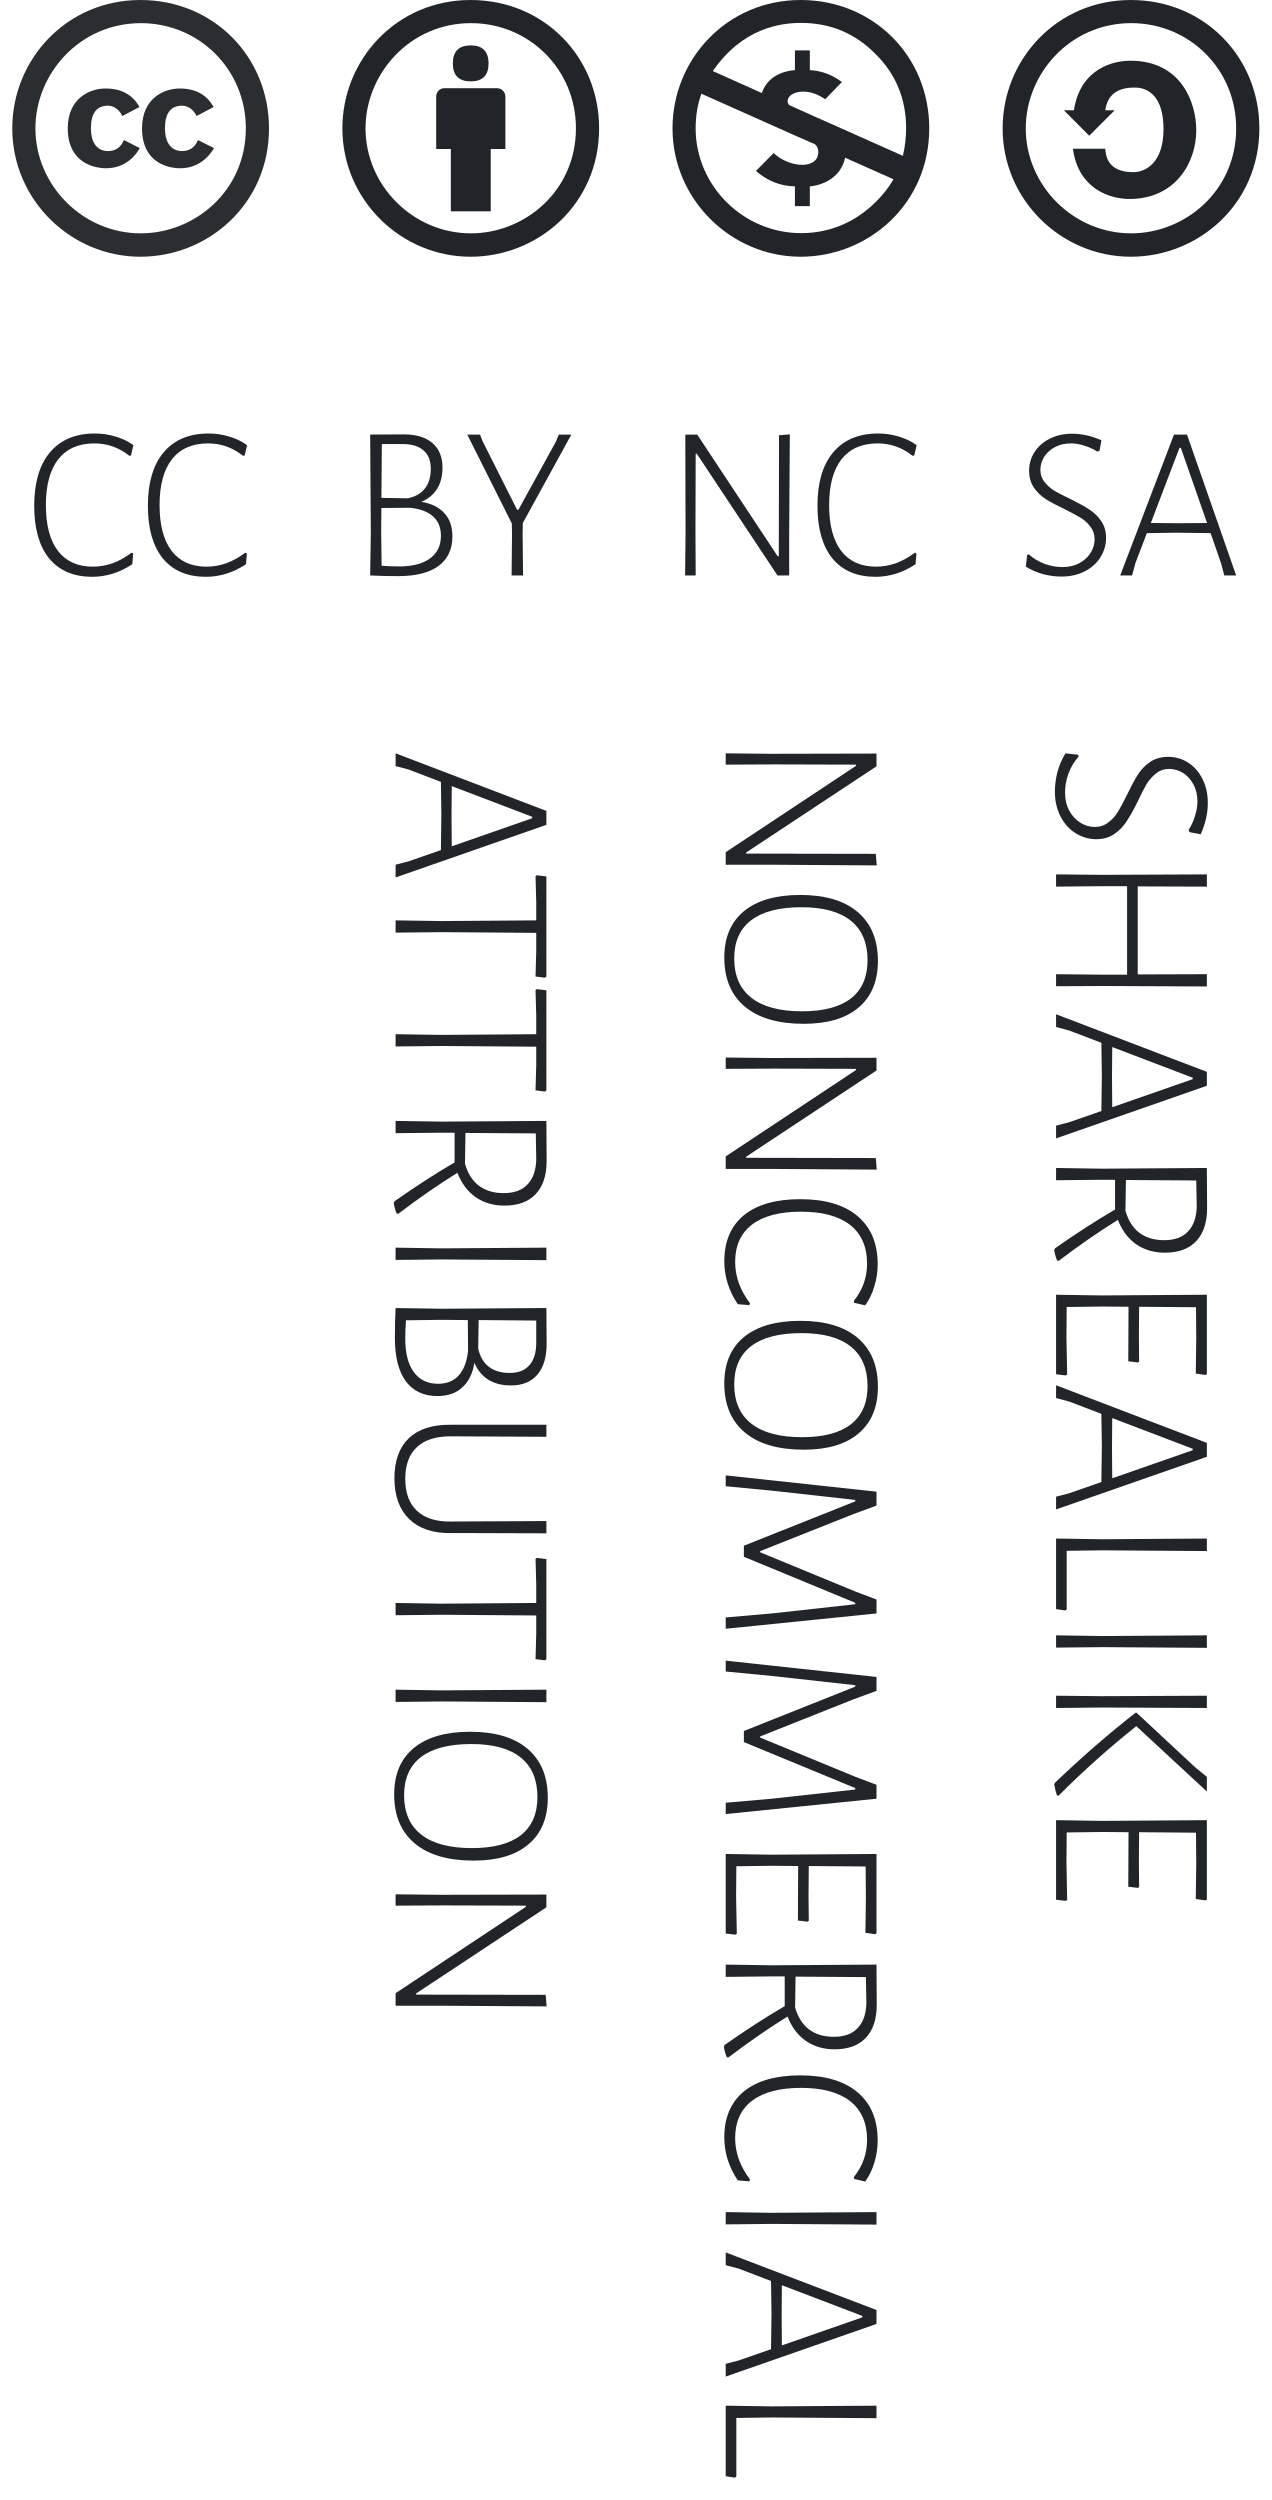
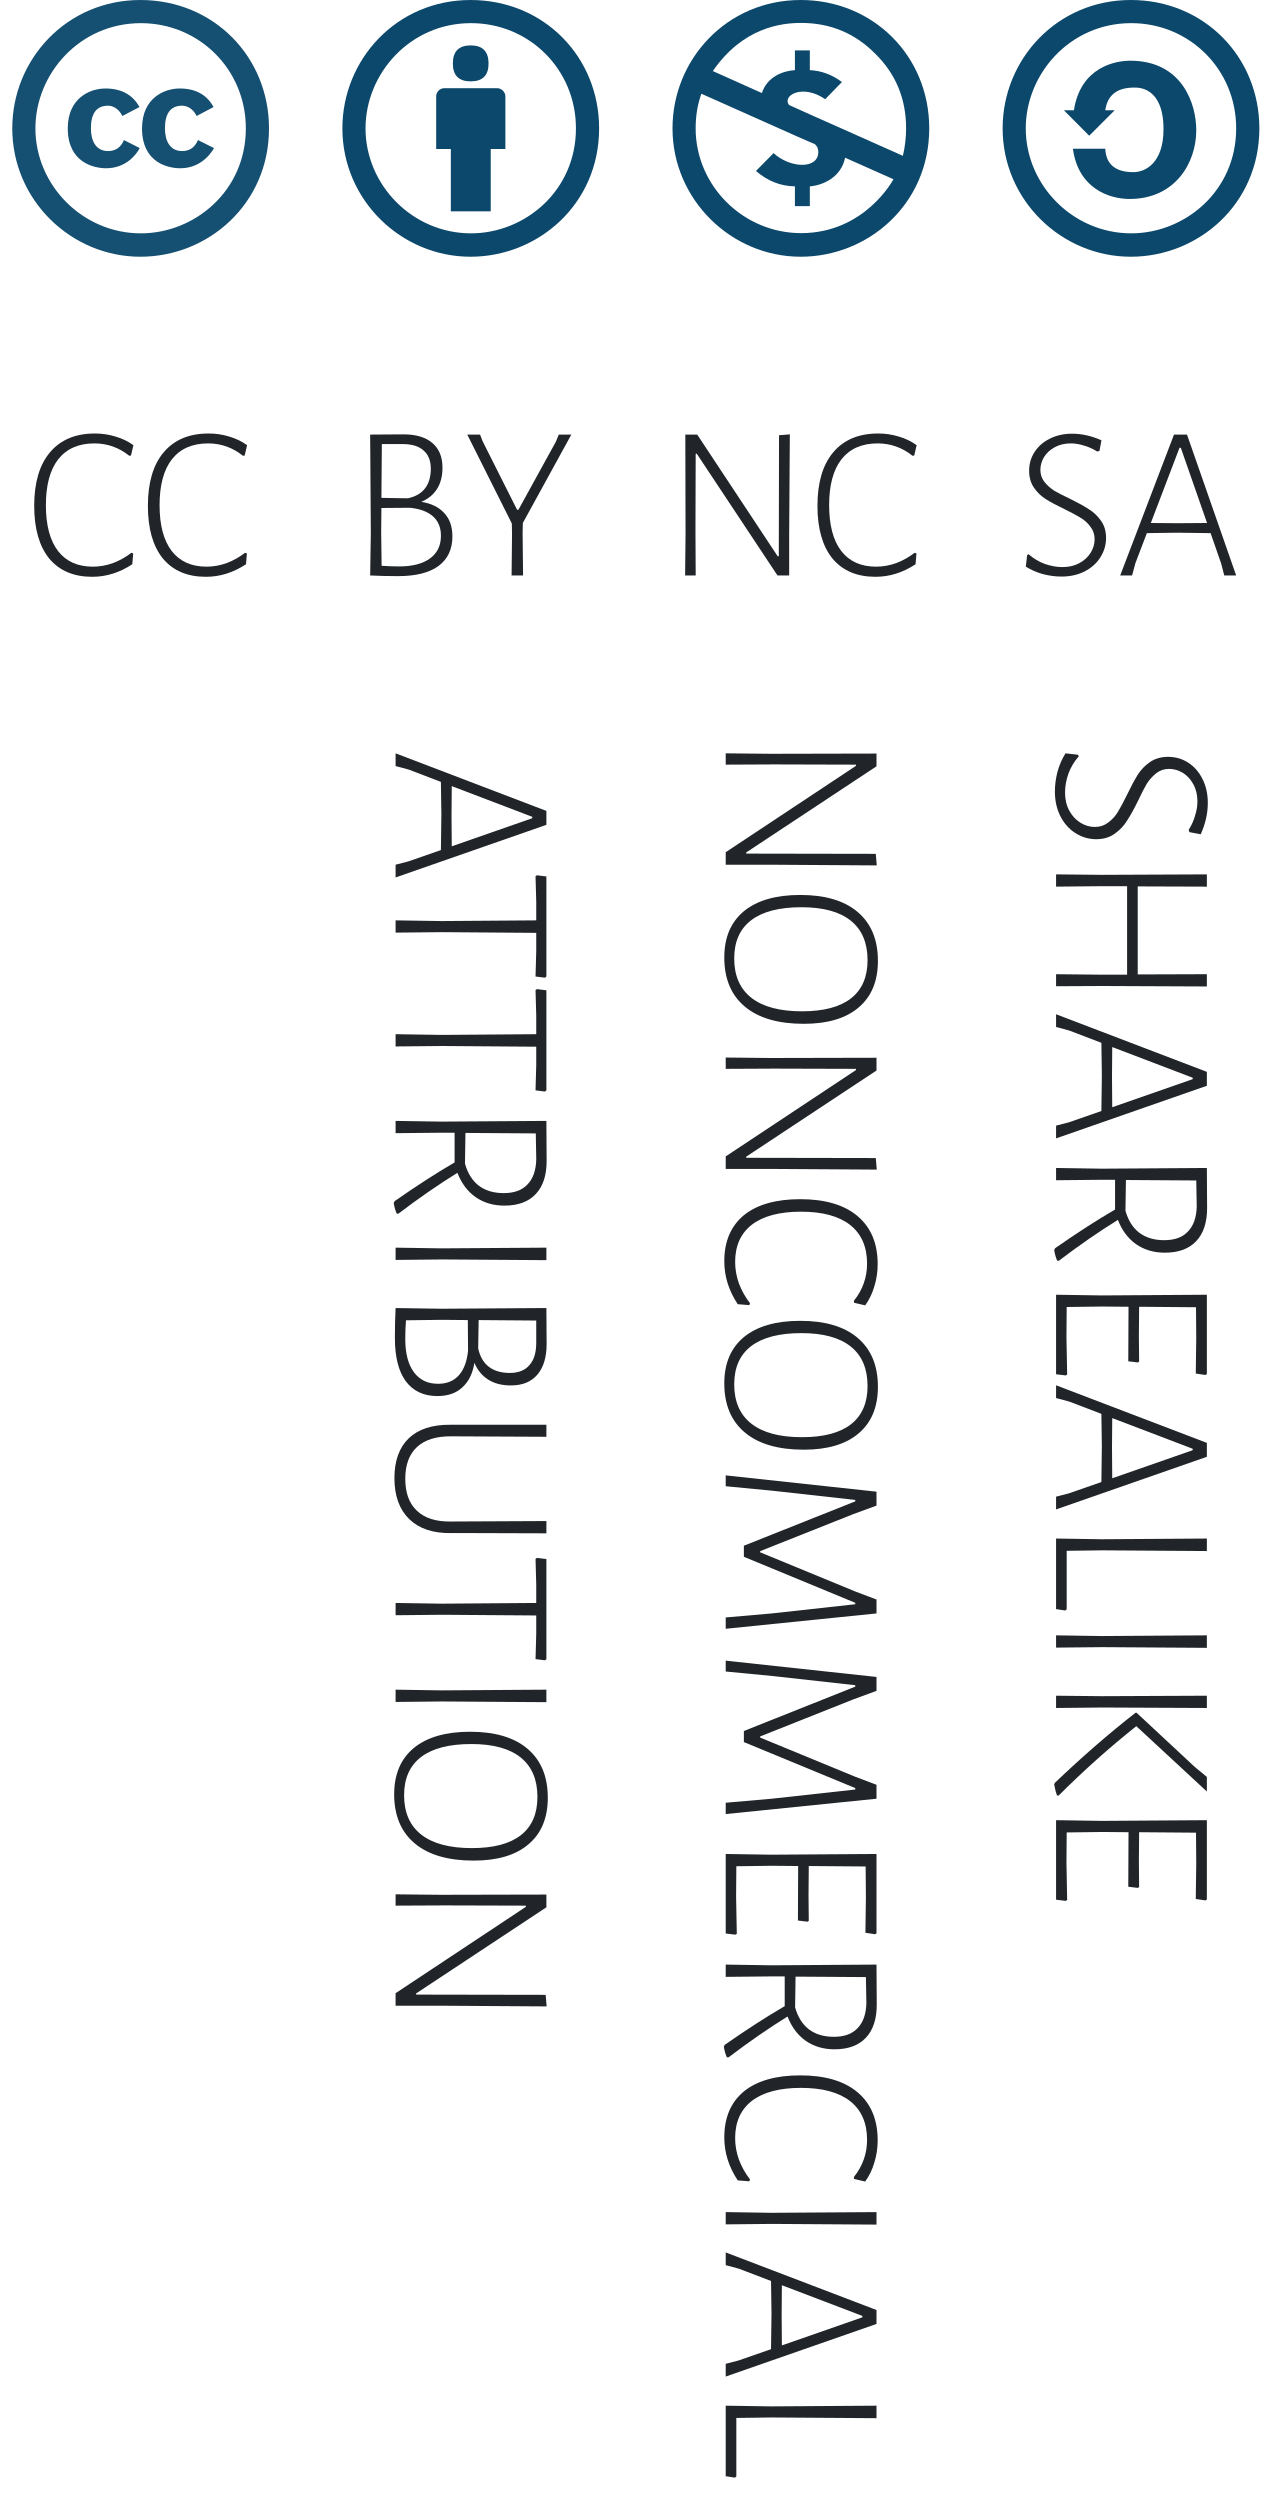
<svg xmlns="http://www.w3.org/2000/svg" width="147mm" height="289mm" viewBox="0 0 147 289" version="1.1" id="svg8">
  <defs id="defs2" />
  <g id="layer1" transform="translate(0,-8)">
    <g id="g2557" transform="matrix(0.4291124,0,0,0.4291124,-485.1733,-186.9193)">
      <g id="g4553" transform="translate(766.7155,18.64305)">
        <g id="g4587">
-           <path style="opacity:0.96;fill:#212529;fill-opacity:1;stroke-width:0.139" d="m 401.512,464.435 -4.632,2.41 c -1.315,-2.73 -3.519,-2.779 -3.829,-2.779 -3.086,0 -4.632,2.037 -4.632,6.113 0,3.287 1.284,6.113 4.632,6.113 2.018,0 3.437,-0.989 4.263,-2.965 l 4.26,2.161 c -0.86,1.605 -3.582,5.435 -9.078,5.435 -3.151,0 -10.313,-1.439 -10.313,-10.744 0,-8.184 5.996,-10.745 10.128,-10.745 4.284,-0.002 7.349,1.666 9.202,5 z m 19.947,0 -4.571,2.41 c -1.325,-2.757 -3.586,-2.779 -3.89,-2.779 -3.087,0 -4.632,2.037 -4.632,6.113 0,3.284 1.287,6.113 4.632,6.113 2.015,0 3.437,-0.989 4.259,-2.965 l 4.323,2.161 c -0.293,0.523 -2.983,5.435 -9.076,5.435 -3.164,0 -10.313,-1.376 -10.313,-10.744 0,-8.181 5.992,-10.745 10.128,-10.745 4.282,-0.002 7.332,1.666 9.142,5 z m -19.706,-28.839 c -19.915,0 -34.52,16.044 -34.52,34.581 0,19.311 15.84,34.581 34.52,34.581 18.118,0 34.643,-14.065 34.643,-34.581 0,-19.225 -14.867,-34.581 -34.643,-34.581 z m 0.121,62.861 c -15.693,0 -28.404,-12.974 -28.404,-28.28 0,-14.7 11.912,-28.344 28.407,-28.344 15.691,0 28.281,12.474 28.281,28.343 -0.002,16.969 -13.899,28.281 -28.284,28.281 z" id="path958-7" />
-           <path style="fill:#212529;fill-opacity:1;stroke-width:0.139" d="m 500.075,461.587 v 14.139 h -3.946 v 16.803 h -10.751 v -16.789 h -3.946 v -14.153 c 0,-0.614 0.223,-1.143 0.641,-1.576 0.432,-0.432 0.962,-0.655 1.576,-0.655 h 14.209 c 0.572,0 1.088,0.223 1.548,0.655 0.432,0.446 0.669,0.962 0.669,1.576 z m -14.153,-8.882 c 0,-3.249 1.604,-4.88 4.811,-4.88 3.207,0 4.811,1.631 4.811,4.88 0,3.207 -1.604,4.811 -4.811,4.811 -3.207,0 -4.811,-1.604 -4.811,-4.811 z m 4.769,-17.109 c 19.773,0 34.637,15.352 34.637,34.581 0,20.512 -16.524,34.581 -34.637,34.581 -18.685,0 -34.526,-15.269 -34.526,-34.581 0,-18.532 14.599,-34.581 34.526,-34.581 z m 0.112,6.233 c -16.482,0 -28.404,13.651 -28.404,28.348 0,15.311 12.717,28.279 28.404,28.279 14.39,0 28.279,-11.309 28.279,-28.279 0.014,-15.868 -12.578,-28.348 -28.279,-28.348 z" id="path815-7" />
-           <path style="fill:#212529;fill-opacity:1;stroke-width:0.139" d="m 579.622,435.595 c 19.494,0 34.637,15.046 34.637,34.581 0,20.526 -16.524,34.581 -34.637,34.581 -18.755,0 -34.526,-15.45 -34.526,-34.581 0,-18.532 14.599,-34.581 34.526,-34.581 z m -26.745,25.253 c -1.032,2.845 -1.548,5.954 -1.548,9.329 0,15.464 12.842,28.223 28.404,28.223 17.068,0 24.709,-14.195 24.89,-14.516 l -13.024,-5.801 c -1.074,5.173 -5.745,7.39 -9.51,7.725 v 5.313 h -4.016 v -5.327 c -3.835,-0.042 -7.335,-1.422 -10.5,-4.141 l 4.755,-4.811 c 4.42,4.1 12.048,4.434 12.048,-0.307 0,-0.865 -0.307,-1.562 -0.92,-2.106 -1.98,-0.837 -0.251,-0.014 -30.579,-13.582 z m 26.856,-19.076 c -5.355,0 -15.673,1.213 -23.775,12.968 l 13.219,5.926 c 1.394,-4.365 5.633,-5.982 8.896,-6.177 v -5.313 h 4.016 v 5.313 c 3.165,0.167 6.052,1.241 8.645,3.207 l -4.504,4.629 c -5.954,-4.169 -11.643,-1.116 -9.761,1.548 7.446,3.361 6.108,2.761 12.968,5.801 l 17.723,7.906 c 0.572,-2.426 0.865,-4.894 0.865,-7.404 0,-7.948 -2.761,-14.641 -8.269,-20.066 -5.48,-5.564 -12.159,-8.339 -20.024,-8.339 z" id="path848-6" />
-           <path style="fill:#212529;fill-opacity:1;stroke-width:0.139" d="m 668.554,435.595 c 19.773,0 34.637,15.352 34.637,34.581 0,20.512 -16.524,34.581 -34.637,34.581 -18.685,0 -34.526,-15.269 -34.526,-34.581 0,-18.532 14.599,-34.581 34.526,-34.581 z m 0.112,6.233 c -16.482,0 -28.404,13.651 -28.404,28.348 0,15.311 12.717,28.279 28.404,28.279 14.39,0 28.279,-11.309 28.279,-28.279 0.014,-15.868 -12.578,-28.348 -28.279,-28.348 z m -15.436,23.468 c 1.813,-11.699 11.225,-13.345 15.185,-13.345 13.916,0 17.779,11.504 17.779,18.713 0,8.868 -5.717,18.532 -17.974,18.532 -5.424,0 -13.819,-2.789 -15.255,-13.526 h 8.715 c 0.209,4.197 2.733,6.303 7.6,6.303 3.249,0 8.088,-2.538 8.088,-11.546 0,-11.504 -6.847,-11.239 -7.906,-11.239 -4.615,0 -7.209,2.036 -7.781,6.108 h 2.538 l -6.86,6.861 -6.833,-6.861 z" id="path903-0" />
+           <path style="opacity:0.96;fill:#0b486b;fill-opacity:1;stroke-width:0.139" d="m 401.512,464.435 -4.632,2.41 c -1.315,-2.73 -3.519,-2.779 -3.829,-2.779 -3.086,0 -4.632,2.037 -4.632,6.113 0,3.287 1.284,6.113 4.632,6.113 2.018,0 3.437,-0.989 4.263,-2.965 l 4.26,2.161 c -0.86,1.605 -3.582,5.435 -9.078,5.435 -3.151,0 -10.313,-1.439 -10.313,-10.744 0,-8.184 5.996,-10.745 10.128,-10.745 4.284,-0.002 7.349,1.666 9.202,5 z m 19.947,0 -4.571,2.41 c -1.325,-2.757 -3.586,-2.779 -3.89,-2.779 -3.087,0 -4.632,2.037 -4.632,6.113 0,3.284 1.287,6.113 4.632,6.113 2.015,0 3.437,-0.989 4.259,-2.965 l 4.323,2.161 c -0.293,0.523 -2.983,5.435 -9.076,5.435 -3.164,0 -10.313,-1.376 -10.313,-10.744 0,-8.181 5.992,-10.745 10.128,-10.745 4.282,-0.002 7.332,1.666 9.142,5 z m -19.706,-28.839 c -19.915,0 -34.52,16.044 -34.52,34.581 0,19.311 15.84,34.581 34.52,34.581 18.118,0 34.643,-14.065 34.643,-34.581 0,-19.225 -14.867,-34.581 -34.643,-34.581 z m 0.121,62.861 c -15.693,0 -28.404,-12.974 -28.404,-28.28 0,-14.7 11.912,-28.344 28.407,-28.344 15.691,0 28.281,12.474 28.281,28.343 -0.002,16.969 -13.899,28.281 -28.284,28.281 z" id="path958-7" />
+           <path style="fill:#0b486b;fill-opacity:1;stroke-width:0.139" d="m 500.075,461.587 v 14.139 h -3.946 v 16.803 h -10.751 v -16.789 h -3.946 v -14.153 c 0,-0.614 0.223,-1.143 0.641,-1.576 0.432,-0.432 0.962,-0.655 1.576,-0.655 h 14.209 c 0.572,0 1.088,0.223 1.548,0.655 0.432,0.446 0.669,0.962 0.669,1.576 z m -14.153,-8.882 c 0,-3.249 1.604,-4.88 4.811,-4.88 3.207,0 4.811,1.631 4.811,4.88 0,3.207 -1.604,4.811 -4.811,4.811 -3.207,0 -4.811,-1.604 -4.811,-4.811 z m 4.769,-17.109 c 19.773,0 34.637,15.352 34.637,34.581 0,20.512 -16.524,34.581 -34.637,34.581 -18.685,0 -34.526,-15.269 -34.526,-34.581 0,-18.532 14.599,-34.581 34.526,-34.581 z m 0.112,6.233 c -16.482,0 -28.404,13.651 -28.404,28.348 0,15.311 12.717,28.279 28.404,28.279 14.39,0 28.279,-11.309 28.279,-28.279 0.014,-15.868 -12.578,-28.348 -28.279,-28.348 z" id="path815-7" />
+           <path style="fill:#0b486b;fill-opacity:1;stroke-width:0.139" d="m 579.622,435.595 c 19.494,0 34.637,15.046 34.637,34.581 0,20.526 -16.524,34.581 -34.637,34.581 -18.755,0 -34.526,-15.45 -34.526,-34.581 0,-18.532 14.599,-34.581 34.526,-34.581 z m -26.745,25.253 c -1.032,2.845 -1.548,5.954 -1.548,9.329 0,15.464 12.842,28.223 28.404,28.223 17.068,0 24.709,-14.195 24.89,-14.516 l -13.024,-5.801 c -1.074,5.173 -5.745,7.39 -9.51,7.725 v 5.313 h -4.016 v -5.327 c -3.835,-0.042 -7.335,-1.422 -10.5,-4.141 l 4.755,-4.811 c 4.42,4.1 12.048,4.434 12.048,-0.307 0,-0.865 -0.307,-1.562 -0.92,-2.106 -1.98,-0.837 -0.251,-0.014 -30.579,-13.582 z m 26.856,-19.076 c -5.355,0 -15.673,1.213 -23.775,12.968 l 13.219,5.926 c 1.394,-4.365 5.633,-5.982 8.896,-6.177 v -5.313 h 4.016 v 5.313 c 3.165,0.167 6.052,1.241 8.645,3.207 l -4.504,4.629 c -5.954,-4.169 -11.643,-1.116 -9.761,1.548 7.446,3.361 6.108,2.761 12.968,5.801 l 17.723,7.906 c 0.572,-2.426 0.865,-4.894 0.865,-7.404 0,-7.948 -2.761,-14.641 -8.269,-20.066 -5.48,-5.564 -12.159,-8.339 -20.024,-8.339 z" id="path848-6" />
+           <path style="fill:#0b486b;fill-opacity:1;stroke-width:0.139" d="m 668.554,435.595 c 19.773,0 34.637,15.352 34.637,34.581 0,20.512 -16.524,34.581 -34.637,34.581 -18.685,0 -34.526,-15.269 -34.526,-34.581 0,-18.532 14.599,-34.581 34.526,-34.581 z m 0.112,6.233 c -16.482,0 -28.404,13.651 -28.404,28.348 0,15.311 12.717,28.279 28.404,28.279 14.39,0 28.279,-11.309 28.279,-28.279 0.014,-15.868 -12.578,-28.348 -28.279,-28.348 z m -15.436,23.468 c 1.813,-11.699 11.225,-13.345 15.185,-13.345 13.916,0 17.779,11.504 17.779,18.713 0,8.868 -5.717,18.532 -17.974,18.532 -5.424,0 -13.819,-2.789 -15.255,-13.526 h 8.715 c 0.209,4.197 2.733,6.303 7.6,6.303 3.249,0 8.088,-2.538 8.088,-11.546 0,-11.504 -6.847,-11.239 -7.906,-11.239 -4.615,0 -7.209,2.036 -7.781,6.108 h 2.538 l -6.86,6.861 -6.833,-6.861 z" id="path903-0" />
          <g aria-label="CC" transform="matrix(2.227343,0,0,2.227343,-297.8197,283.6908)" style="font-style:normal;font-variant:normal;font-weight:normal;font-stretch:normal;font-size:26.667px;line-height:1;font-family:'Alegreya Sans Light';-inkscape-font-specification:'Alegreya Sans Light, ';text-align:center;letter-spacing:0px;word-spacing:0px;text-anchor:middle;fill:#212529;fill-opacity:1;stroke:none" id="flowRoot6821-8-84">
            <path d="m 308.57,120.629 q 1.307,0 2.507,0.373 1.2,0.347 2.16,1.04 l -0.293,1.253 -0.213,0.027 q -1.867,-1.493 -4.213,-1.493 -2.853,0 -4.373,1.92 -1.493,1.92 -1.493,5.547 0,3.627 1.467,5.547 1.467,1.893 4.213,1.893 1.227,0 2.427,-0.427 1.2,-0.453 2.24,-1.253 l 0.213,0.08 -0.107,1.307 q -2.293,1.52 -4.853,1.52 -3.36,0 -5.2,-2.213 -1.813,-2.24 -1.813,-6.373 0,-4.187 1.893,-6.453 1.92,-2.293 5.44,-2.293 z" style="" id="path289" />
            <path d="m 322.32,120.629 q 1.307,0 2.507,0.373 1.2,0.347 2.16,1.04 l -0.293,1.253 -0.213,0.027 q -1.867,-1.493 -4.213,-1.493 -2.853,0 -4.373,1.92 -1.493,1.92 -1.493,5.547 0,3.627 1.467,5.547 1.467,1.893 4.213,1.893 1.227,0 2.427,-0.427 1.2,-0.453 2.24,-1.253 l 0.213,0.08 -0.107,1.307 q -2.293,1.52 -4.853,1.52 -3.36,0 -5.2,-2.213 -1.813,-2.24 -1.813,-6.373 0,-4.187 1.893,-6.453 1.92,-2.293 5.44,-2.293 z" style="" id="path291" />
          </g>
          <g aria-label="BY" transform="matrix(2.227343,0,0,2.227343,-210.8706,283.6908)" style="font-style:normal;font-variant:normal;font-weight:normal;font-stretch:normal;font-size:26.667px;line-height:1;font-family:'Alegreya Sans Light';-inkscape-font-specification:'Alegreya Sans Light, ';text-align:center;letter-spacing:0px;word-spacing:0px;text-anchor:middle;fill:#212529;fill-opacity:1;stroke:none" id="flowRoot6821-8-0">
            <path d="m 309.022,128.895 q 1.813,0.293 2.773,1.36 0.987,1.04 0.987,2.827 0,2.32 -1.68,3.573 -1.68,1.227 -4.88,1.227 -1.867,0 -3.387,-0.08 l 0.08,-5.173 -0.08,-11.867 4.053,-0.027 q 2.24,0 3.467,1.04 1.227,1.04 1.227,2.987 0,1.547 -0.667,2.587 -0.667,1.04 -1.893,1.547 z m 1.147,-4 q 0,-1.467 -0.88,-2.213 -0.853,-0.773 -2.533,-0.773 h -2.507 l -0.053,6.507 3.2,0.053 q 1.36,-0.293 2.053,-1.173 0.72,-0.907 0.72,-2.4 z m -3.84,11.813 q 2.427,0 3.733,-0.96 1.333,-0.96 1.333,-2.747 0,-1.493 -0.96,-2.347 -0.96,-0.853 -2.773,-1.04 l -3.467,0.027 -0.027,2.907 0.053,4.08 q 1.04,0.08 2.107,0.08 z" style="" id="path294" />
            <path d="m 321.275,132.709 0.053,5.093 h -1.387 l 0.053,-5.093 -0.027,-1.2 -5.387,-10.747 h 1.547 l 0.32,0.827 4.16,8.267 h 0.16 l 4.533,-8.24 0.347,-0.853 h 1.52 l -5.867,10.693 z" style="" id="path296" />
          </g>
          <g aria-label="NC" transform="matrix(2.227343,0,0,2.227343,-121.6784,283.6908)" style="font-style:normal;font-variant:normal;font-weight:normal;font-stretch:normal;font-size:26.667px;line-height:1;font-family:'Alegreya Sans Light';-inkscape-font-specification:'Alegreya Sans Light, ';text-align:center;letter-spacing:0px;word-spacing:0px;text-anchor:middle;fill:#212529;fill-opacity:1;stroke:none" id="flowRoot6821-8-64">
            <path d="m 313.469,132.949 v 4.853 h -1.413 l -9.76,-14.72 h -0.133 l -0.027,9.253 0.027,5.467 h -1.28 l 0.053,-5.067 -0.027,-11.973 h 1.44 l 9.733,14.72 h 0.133 l 0.027,-14.64 1.307,-0.107 z" style="" id="path299" />
            <path d="m 324.221,120.629 q 1.307,0 2.507,0.373 1.2,0.347 2.16,1.04 l -0.293,1.253 -0.213,0.027 q -1.867,-1.493 -4.213,-1.493 -2.853,0 -4.373,1.92 -1.493,1.92 -1.493,5.547 0,3.627 1.467,5.547 1.467,1.893 4.213,1.893 1.227,0 2.427,-0.427 1.2,-0.453 2.24,-1.253 l 0.213,0.08 -0.107,1.307 q -2.293,1.52 -4.853,1.52 -3.36,0 -5.2,-2.213 -1.813,-2.24 -1.813,-6.373 0,-4.187 1.893,-6.453 1.92,-2.293 5.44,-2.293 z" style="" id="path301" />
          </g>
          <g aria-label="SA" transform="matrix(2.227343,0,0,2.227343,-31.26398,283.6908)" style="font-style:normal;font-variant:normal;font-weight:normal;font-stretch:normal;font-size:26.667px;line-height:1;font-family:'Alegreya Sans Light';-inkscape-font-specification:'Alegreya Sans Light, ';text-align:center;letter-spacing:0px;word-spacing:0px;text-anchor:middle;fill:#212529;fill-opacity:1;stroke:none" id="flowRoot6821-8-7">
            <path d="m 307.099,120.655 q 1.76,0 3.547,0.8 l -0.24,1.28 -0.267,0.08 q -0.747,-0.48 -1.6,-0.72 -0.827,-0.267 -1.6,-0.267 -1.12,0 -1.973,0.48 -0.827,0.453 -1.28,1.2 -0.427,0.747 -0.427,1.52 0,0.827 0.48,1.44 0.48,0.613 1.173,1.067 0.72,0.427 1.92,0.987 1.413,0.693 2.267,1.253 0.88,0.533 1.493,1.413 0.613,0.853 0.613,2.08 0,1.253 -0.693,2.347 -0.667,1.067 -1.92,1.707 -1.227,0.613 -2.773,0.613 -1.093,0 -2.24,-0.293 -1.147,-0.32 -2.08,-0.907 l 0.16,-1.413 0.187,-0.08 q 0.88,0.773 1.973,1.173 1.093,0.373 2.107,0.373 1.173,0 2.053,-0.48 0.88,-0.48 1.36,-1.253 0.48,-0.773 0.48,-1.627 0,-0.88 -0.507,-1.52 -0.48,-0.667 -1.2,-1.093 -0.693,-0.427 -1.947,-1.04 -1.387,-0.667 -2.24,-1.2 -0.853,-0.533 -1.44,-1.387 -0.587,-0.853 -0.587,-2.053 0,-1.227 0.64,-2.24 0.667,-1.04 1.84,-1.627 1.2,-0.613 2.72,-0.613 z" style="" id="path304" />
            <path d="m 326.939,137.802 h -1.44 l -0.373,-1.44 -1.28,-3.68 -4.053,-0.053 -3.653,0.053 -1.387,3.627 -0.4,1.493 h -1.44 l 6.507,-17.04 h 1.573 z m -3.52,-6.347 -3.173,-9.093 h -0.16 l -3.467,9.093 3.333,0.027 z" style="" id="path306" />
          </g>
          <g aria-label="ATTRIBUTION" transform="matrix(0,2.383999,-2.383999,0,799.0184,61.6662)" style="font-style:normal;font-variant:normal;font-weight:normal;font-stretch:normal;font-size:26.667px;line-height:1;font-family:'Alegreya Sans Light';-inkscape-font-specification:'Alegreya Sans Light, ';text-align:center;letter-spacing:0px;word-spacing:0px;text-anchor:middle;fill:#212529;fill-opacity:1;stroke:none" id="flowRoot6821-8-6-3-2-6">
            <path d="m 256.002,137.802 h -1.44 l -0.373,-1.44 -1.28,-3.68 -4.053,-0.053 -3.653,0.053 -1.387,3.627 -0.4,1.493 h -1.44 l 6.507,-17.04 h 1.573 z m -3.52,-6.347 -3.173,-9.093 h -0.16 l -3.467,9.093 3.333,0.027 z" style="" id="path309" />
            <path d="m 267.33,120.922 -0.133,1.067 -2.853,-0.08 h -2.08 l -0.08,10.64 0.053,5.253 h -1.387 l 0.08,-5.173 -0.08,-10.72 h -2.08 l -2.907,0.08 -0.107,-0.16 0.133,-1.067 h 11.307 z" style="" id="path311" />
            <path d="m 280.194,120.922 -0.133,1.067 -2.853,-0.08 h -2.08 l -0.08,10.64 0.053,5.253 h -1.387 l 0.08,-5.173 -0.08,-10.72 h -2.08 l -2.907,0.08 -0.107,-0.16 0.133,-1.067 h 11.307 z" style="" id="path313" />
            <path d="m 289.379,130.815 q 2,3.227 4.613,6.667 v 0.187 q -0.427,0.213 -1.2,0.347 l -0.213,-0.107 q -2.587,-3.707 -4.373,-6.773 h -3.36 v 1.413 l 0.053,5.253 h -1.387 l 0.08,-5.173 -0.08,-11.867 4.533,-0.027 q 2.427,0 3.733,1.227 1.307,1.227 1.307,3.547 0,1.867 -0.96,3.253 -0.96,1.36 -2.747,2.053 z m -4.507,-0.907 3.467,0.053 q 1.627,-0.453 2.48,-1.547 0.853,-1.12 0.853,-2.827 0,-1.787 -0.987,-2.693 -0.96,-0.933 -2.8,-0.987 l -2.96,0.053 z" style="" id="path315" />
            <path d="m 299.169,132.549 0.053,5.253 h -1.387 l 0.08,-5.173 -0.08,-11.867 h 1.413 z" style="" id="path317" />
            <path d="m 310.845,128.895 q 1.813,0.293 2.773,1.36 0.987,1.04 0.987,2.827 0,2.32 -1.68,3.573 -1.68,1.227 -4.88,1.227 -1.867,0 -3.387,-0.08 l 0.08,-5.173 -0.08,-11.867 4.053,-0.027 q 2.24,0 3.467,1.04 1.227,1.04 1.227,2.987 0,1.547 -0.667,2.587 -0.667,1.04 -1.893,1.547 z m 1.147,-4 q 0,-1.467 -0.88,-2.213 -0.853,-0.773 -2.533,-0.773 h -2.507 l -0.053,6.507 3.2,0.053 q 1.36,-0.293 2.053,-1.173 0.72,-0.907 0.72,-2.4 z m -3.84,11.813 q 2.427,0 3.733,-0.96 1.333,-0.96 1.333,-2.747 0,-1.493 -0.96,-2.347 -0.96,-0.853 -2.773,-1.04 l -3.467,0.027 -0.027,2.907 0.053,4.08 q 1.04,0.08 2.107,0.08 z" style="" id="path319" />
            <path d="m 330.088,129.455 v 2.053 q 0.053,3.067 -1.573,4.747 -1.627,1.68 -4.64,1.68 -2.933,0 -4.507,-1.627 -1.547,-1.627 -1.52,-4.693 v -10.853 h 1.36 l -0.053,10.72 q -0.027,2.56 1.2,3.893 1.227,1.333 3.6,1.333 2.373,0 3.6,-1.307 1.253,-1.307 1.227,-3.787 l -0.053,-10.853 h 1.387 z" style="" id="path321" />
            <path d="m 344.465,120.922 -0.133,1.067 -2.853,-0.08 h -2.08 l -0.08,10.64 0.053,5.253 h -1.387 l 0.08,-5.173 -0.08,-10.72 h -2.08 l -2.907,0.08 -0.107,-0.16 0.133,-1.067 h 11.307 z" style="" id="path323" />
            <path d="m 349.117,132.549 0.053,5.253 h -1.387 l 0.08,-5.173 -0.08,-11.867 h 1.413 z" style="" id="path325" />
            <path d="m 359.979,120.602 q 3.44,0 5.28,2.187 1.84,2.16 1.84,6.187 0,4.347 -1.947,6.667 -1.947,2.32 -5.547,2.32 -3.387,0 -5.227,-2.213 -1.84,-2.24 -1.84,-6.373 0,-4.213 1.92,-6.48 1.947,-2.293 5.52,-2.293 z m -0.08,1.173 q -2.933,0 -4.453,1.893 -1.52,1.893 -1.52,5.573 0,3.76 1.467,5.68 1.467,1.92 4.32,1.92 2.933,0 4.453,-1.947 1.52,-1.947 1.52,-5.707 0,-3.68 -1.467,-5.547 -1.467,-1.867 -4.32,-1.867 z" style="" id="path327" />
            <path d="m 383.495,132.949 v 4.853 h -1.413 l -9.76,-14.72 h -0.133 l -0.027,9.253 0.027,5.467 h -1.28 l 0.053,-5.067 -0.027,-11.973 h 1.44 l 9.733,14.72 h 0.133 l 0.027,-14.64 1.307,-0.107 z" style="" id="path329" />
          </g>
          <g aria-label="SHAREALIKE" transform="matrix(0,2.383999,-2.383999,0,976.9457,44.05044)" style="font-style:normal;font-variant:normal;font-weight:normal;font-stretch:normal;font-size:26.667px;line-height:1;font-family:'Alegreya Sans Light';-inkscape-font-specification:'Alegreya Sans Light, ';text-align:center;letter-spacing:0px;word-spacing:0px;text-anchor:middle;fill:#212529;fill-opacity:1;stroke:none" id="flowRoot6821-8-6-3-2-8-5-8">
            <path d="m 254.964,120.655 q 1.76,0 3.547,0.8 l -0.24,1.28 -0.267,0.08 q -0.747,-0.48 -1.6,-0.72 -0.827,-0.267 -1.6,-0.267 -1.12,0 -1.973,0.48 -0.827,0.453 -1.28,1.2 -0.427,0.747 -0.427,1.52 0,0.827 0.48,1.44 0.48,0.613 1.173,1.067 0.72,0.427 1.92,0.987 1.413,0.693 2.267,1.253 0.88,0.533 1.493,1.413 0.613,0.853 0.613,2.08 0,1.253 -0.693,2.347 -0.667,1.067 -1.92,1.707 -1.227,0.613 -2.773,0.613 -1.093,0 -2.24,-0.293 -1.147,-0.32 -2.08,-0.907 l 0.16,-1.413 0.187,-0.08 q 0.88,0.773 1.973,1.173 1.093,0.373 2.107,0.373 1.173,0 2.053,-0.48 0.88,-0.48 1.36,-1.253 0.48,-0.773 0.48,-1.627 0,-0.88 -0.507,-1.52 -0.48,-0.667 -1.2,-1.093 -0.693,-0.427 -1.947,-1.04 -1.387,-0.667 -2.24,-1.2 -0.853,-0.533 -1.44,-1.387 -0.587,-0.853 -0.587,-2.053 0,-1.227 0.64,-2.24 0.667,-1.04 1.84,-1.627 1.2,-0.613 2.72,-0.613 z" style="" id="path332" />
            <path d="m 275.657,132.549 0.027,5.253 h -1.36 l 0.053,-5.173 v -2.853 h -10 v 2.773 l 0.053,5.253 h -1.387 l 0.053,-5.173 -0.053,-11.867 h 1.387 l -0.027,7.813 h 9.947 l -0.027,-7.813 h 1.387 z" style="" id="path334" />
            <path d="m 292.877,137.802 h -1.44 l -0.373,-1.44 -1.28,-3.68 -4.053,-0.053 -3.653,0.053 -1.387,3.627 -0.4,1.493 h -1.44 l 6.507,-17.04 h 1.573 z m -3.52,-6.347 -3.173,-9.093 h -0.16 l -3.467,9.093 3.333,0.027 z" style="" id="path336" />
            <path d="m 302.087,130.815 q 2,3.227 4.613,6.667 v 0.187 q -0.427,0.213 -1.2,0.347 l -0.213,-0.107 q -2.587,-3.707 -4.373,-6.773 h -3.36 v 1.413 l 0.053,5.253 h -1.387 l 0.08,-5.173 -0.08,-11.867 4.533,-0.027 q 2.427,0 3.733,1.227 1.307,1.227 1.307,3.547 0,1.867 -0.96,3.253 -0.96,1.36 -2.747,2.053 z m -4.507,-0.907 3.467,0.053 q 1.627,-0.453 2.48,-1.547 0.853,-1.12 0.853,-2.827 0,-1.787 -0.987,-2.693 -0.96,-0.933 -2.8,-0.987 l -2.96,0.053 z" style="" id="path338" />
            <path d="m 319.664,136.709 -0.133,1.093 h -8.987 l 0.08,-5.173 -0.08,-11.867 h 8.96 l 0.107,0.16 -0.16,1.093 -3.973,-0.053 -3.52,0.027 -0.053,6.427 3.333,0.027 2.853,-0.027 0.107,0.133 -0.133,1.093 -6.16,-0.027 -0.027,2.933 0.053,4.053 3.44,0.027 4.187,-0.08 z" style="" id="path340" />
            <path d="m 334.804,137.802 h -1.44 l -0.373,-1.44 -1.28,-3.68 -4.053,-0.053 -3.653,0.053 -1.387,3.627 -0.4,1.493 h -1.44 l 6.507,-17.04 h 1.573 z m -3.52,-6.347 -3.173,-9.093 h -0.16 l -3.467,9.093 3.333,0.027 z" style="" id="path342" />
            <path d="m 346.228,136.762 -0.16,1.04 h -7.973 l 0.08,-5.173 -0.08,-11.867 h 1.413 l -0.08,11.787 0.053,4.053 h 6.613 z" style="" id="path344" />
            <path d="m 350.367,132.549 0.053,5.253 h -1.387 l 0.08,-5.173 -0.08,-11.867 h 1.413 z" style="" id="path346" />
            <path d="m 357.189,132.549 0.053,5.253 h -1.387 l 0.053,-5.173 -0.053,-11.867 h 1.387 z m 2.107,-3.813 q 3.653,4.587 7.84,8.773 v 0.187 q -0.4,0.16 -1.253,0.32 l -0.187,-0.08 q -4.427,-4.64 -7.92,-9.12 v -0.107 l 6.133,-6.587 1.12,-1.36 h 1.653 z" style="" id="path348" />
            <path d="m 379.039,136.709 -0.133,1.093 h -8.987 l 0.08,-5.173 -0.08,-11.867 h 8.96 l 0.107,0.16 -0.16,1.093 -3.973,-0.053 -3.52,0.027 -0.053,6.427 3.333,0.027 2.853,-0.027 0.107,0.133 -0.133,1.093 -6.16,-0.027 -0.027,2.933 0.053,4.053 3.44,0.027 4.187,-0.08 z" style="" id="path350" />
          </g>
          <g aria-label="NONCOMMERCIAL" transform="matrix(0,2.383999,-2.383999,0,887.9502,119.3391)" style="font-style:normal;font-variant:normal;font-weight:normal;font-stretch:normal;font-size:26.667px;line-height:1;font-family:'Alegreya Sans Light';-inkscape-font-specification:'Alegreya Sans Light, ';text-align:center;letter-spacing:0px;word-spacing:0px;text-anchor:middle;fill:#212529;fill-opacity:1;stroke:none" id="flowRoot6821-8-6-3-2-0-3-5">
            <path d="m 230.37,132.949 v 4.853 h -1.413 l -9.76,-14.72 h -0.133 l -0.027,9.253 0.027,5.467 h -1.28 l 0.053,-5.067 -0.027,-11.973 h 1.44 l 9.733,14.72 h 0.133 l 0.027,-14.64 1.307,-0.107 z" style="" id="path353" />
            <path d="m 241.229,120.602 q 3.44,0 5.28,2.187 1.84,2.16 1.84,6.187 0,4.347 -1.947,6.667 -1.947,2.32 -5.547,2.32 -3.387,0 -5.227,-2.213 -1.84,-2.24 -1.84,-6.373 0,-4.213 1.92,-6.48 1.947,-2.293 5.52,-2.293 z m -0.08,1.173 q -2.933,0 -4.453,1.893 -1.52,1.893 -1.52,5.573 0,3.76 1.467,5.68 1.467,1.92 4.32,1.92 2.933,0 4.453,-1.947 1.52,-1.947 1.52,-5.707 0,-3.68 -1.467,-5.547 -1.467,-1.867 -4.32,-1.867 z" style="" id="path355" />
            <path d="m 264.745,132.949 v 4.853 h -1.413 l -9.76,-14.72 h -0.133 l -0.027,9.253 0.027,5.467 h -1.28 l 0.053,-5.067 -0.027,-11.973 h 1.44 l 9.733,14.72 h 0.133 l 0.027,-14.64 1.307,-0.107 z" style="" id="path357" />
            <path d="m 275.497,120.629 q 1.307,0 2.507,0.373 1.2,0.347 2.16,1.04 l -0.293,1.253 -0.213,0.027 q -1.867,-1.493 -4.213,-1.493 -2.853,0 -4.373,1.92 -1.493,1.92 -1.493,5.547 0,3.627 1.467,5.547 1.467,1.893 4.213,1.893 1.227,0 2.427,-0.427 1.2,-0.453 2.24,-1.253 l 0.213,0.08 -0.107,1.307 q -2.293,1.52 -4.853,1.52 -3.36,0 -5.2,-2.213 -1.813,-2.24 -1.813,-6.373 0,-4.187 1.893,-6.453 1.92,-2.293 5.44,-2.293 z" style="" id="path359" />
            <path d="m 289.354,120.602 q 3.44,0 5.28,2.187 1.84,2.16 1.84,6.187 0,4.347 -1.947,6.667 -1.947,2.32 -5.547,2.32 -3.387,0 -5.227,-2.213 -1.84,-2.24 -1.84,-6.373 0,-4.213 1.92,-6.48 1.947,-2.293 5.52,-2.293 z m -0.08,1.173 q -2.933,0 -4.453,1.893 -1.52,1.893 -1.52,5.573 0,3.76 1.467,5.68 1.467,1.92 4.32,1.92 2.933,0 4.453,-1.947 1.52,-1.947 1.52,-5.707 0,-3.68 -1.467,-5.547 -1.467,-1.867 -4.32,-1.867 z" style="" id="path361" />
            <path d="m 316.71,137.802 h -1.28 l -0.453,-5.2 -1.04,-9.44 h -0.16 l -5.2,12.587 h -1.253 l -5.013,-12.587 h -0.16 l -1.04,9.36 -0.507,5.28 h -1.227 l 1.84,-17.04 h 1.573 l 0.96,2.613 4.187,10.533 h 0.133 l 4.427,-10.747 0.907,-2.4 h 1.573 z" style="" id="path363" />
            <path d="m 337.647,137.802 h -1.28 l -0.453,-5.2 -1.04,-9.44 h -0.16 l -5.2,12.587 h -1.253 l -5.013,-12.587 h -0.16 l -1.04,9.36 -0.507,5.28 h -1.227 l 1.84,-17.04 h 1.573 l 0.96,2.613 4.187,10.533 h 0.133 l 4.427,-10.747 0.907,-2.4 h 1.573 z" style="" id="path365" />
            <path d="m 351.278,136.709 -0.133,1.093 h -8.987 l 0.08,-5.173 -0.08,-11.867 h 8.96 l 0.107,0.16 -0.16,1.093 -3.973,-0.053 -3.52,0.027 -0.053,6.427 3.333,0.027 2.853,-0.027 0.107,0.133 -0.133,1.093 -6.16,-0.027 -0.027,2.933 0.053,4.053 3.44,0.027 4.187,-0.08 z" style="" id="path367" />
            <path d="m 360.525,130.815 q 2,3.227 4.613,6.667 v 0.187 q -0.427,0.213 -1.2,0.347 l -0.213,-0.107 q -2.587,-3.707 -4.373,-6.773 h -3.36 v 1.413 l 0.053,5.253 h -1.387 l 0.08,-5.173 -0.08,-11.867 4.533,-0.027 q 2.427,0 3.733,1.227 1.307,1.227 1.307,3.547 0,1.867 -0.96,3.253 -0.96,1.36 -2.747,2.053 z m -4.507,-0.907 3.467,0.053 q 1.627,-0.453 2.48,-1.547 0.853,-1.12 0.853,-2.827 0,-1.787 -0.987,-2.693 -0.96,-0.933 -2.8,-0.987 l -2.96,0.053 z" style="" id="path369" />
            <path d="m 374.507,120.629 q 1.307,0 2.507,0.373 1.2,0.347 2.16,1.04 l -0.293,1.253 -0.213,0.027 q -1.867,-1.493 -4.213,-1.493 -2.853,0 -4.373,1.92 -1.493,1.92 -1.493,5.547 0,3.627 1.467,5.547 1.467,1.893 4.213,1.893 1.227,0 2.427,-0.427 1.2,-0.453 2.24,-1.253 l 0.213,0.08 -0.107,1.307 q -2.293,1.52 -4.853,1.52 -3.36,0 -5.2,-2.213 -1.813,-2.24 -1.813,-6.373 0,-4.187 1.893,-6.453 1.92,-2.293 5.44,-2.293 z" style="" id="path371" />
            <path d="m 383.96,132.549 0.053,5.253 h -1.387 l 0.08,-5.173 -0.08,-11.867 h 1.413 z" style="" id="path373" />
            <path d="m 401.21,137.802 h -1.44 l -0.373,-1.44 -1.28,-3.68 -4.053,-0.053 -3.653,0.053 -1.387,3.627 -0.4,1.493 h -1.44 l 6.507,-17.04 h 1.573 z m -3.52,-6.347 -3.173,-9.093 h -0.16 l -3.467,9.093 3.333,0.027 z" style="" id="path375" />
            <path d="m 412.634,136.762 -0.16,1.04 h -7.973 l 0.08,-5.173 -0.08,-11.867 h 1.413 l -0.08,11.787 0.053,4.053 h 6.613 z" style="" id="path377" />
          </g>
        </g>
      </g>
      <g style="fill:#212529;fill-opacity:1" transform="matrix(5.328552,0,0,5.328552,1046.473,-434.8444)" id="g2833" />
      <g style="fill:#212529;fill-opacity:1" transform="translate(23.18588)" id="g1762" />
    </g>
  </g>
</svg>
